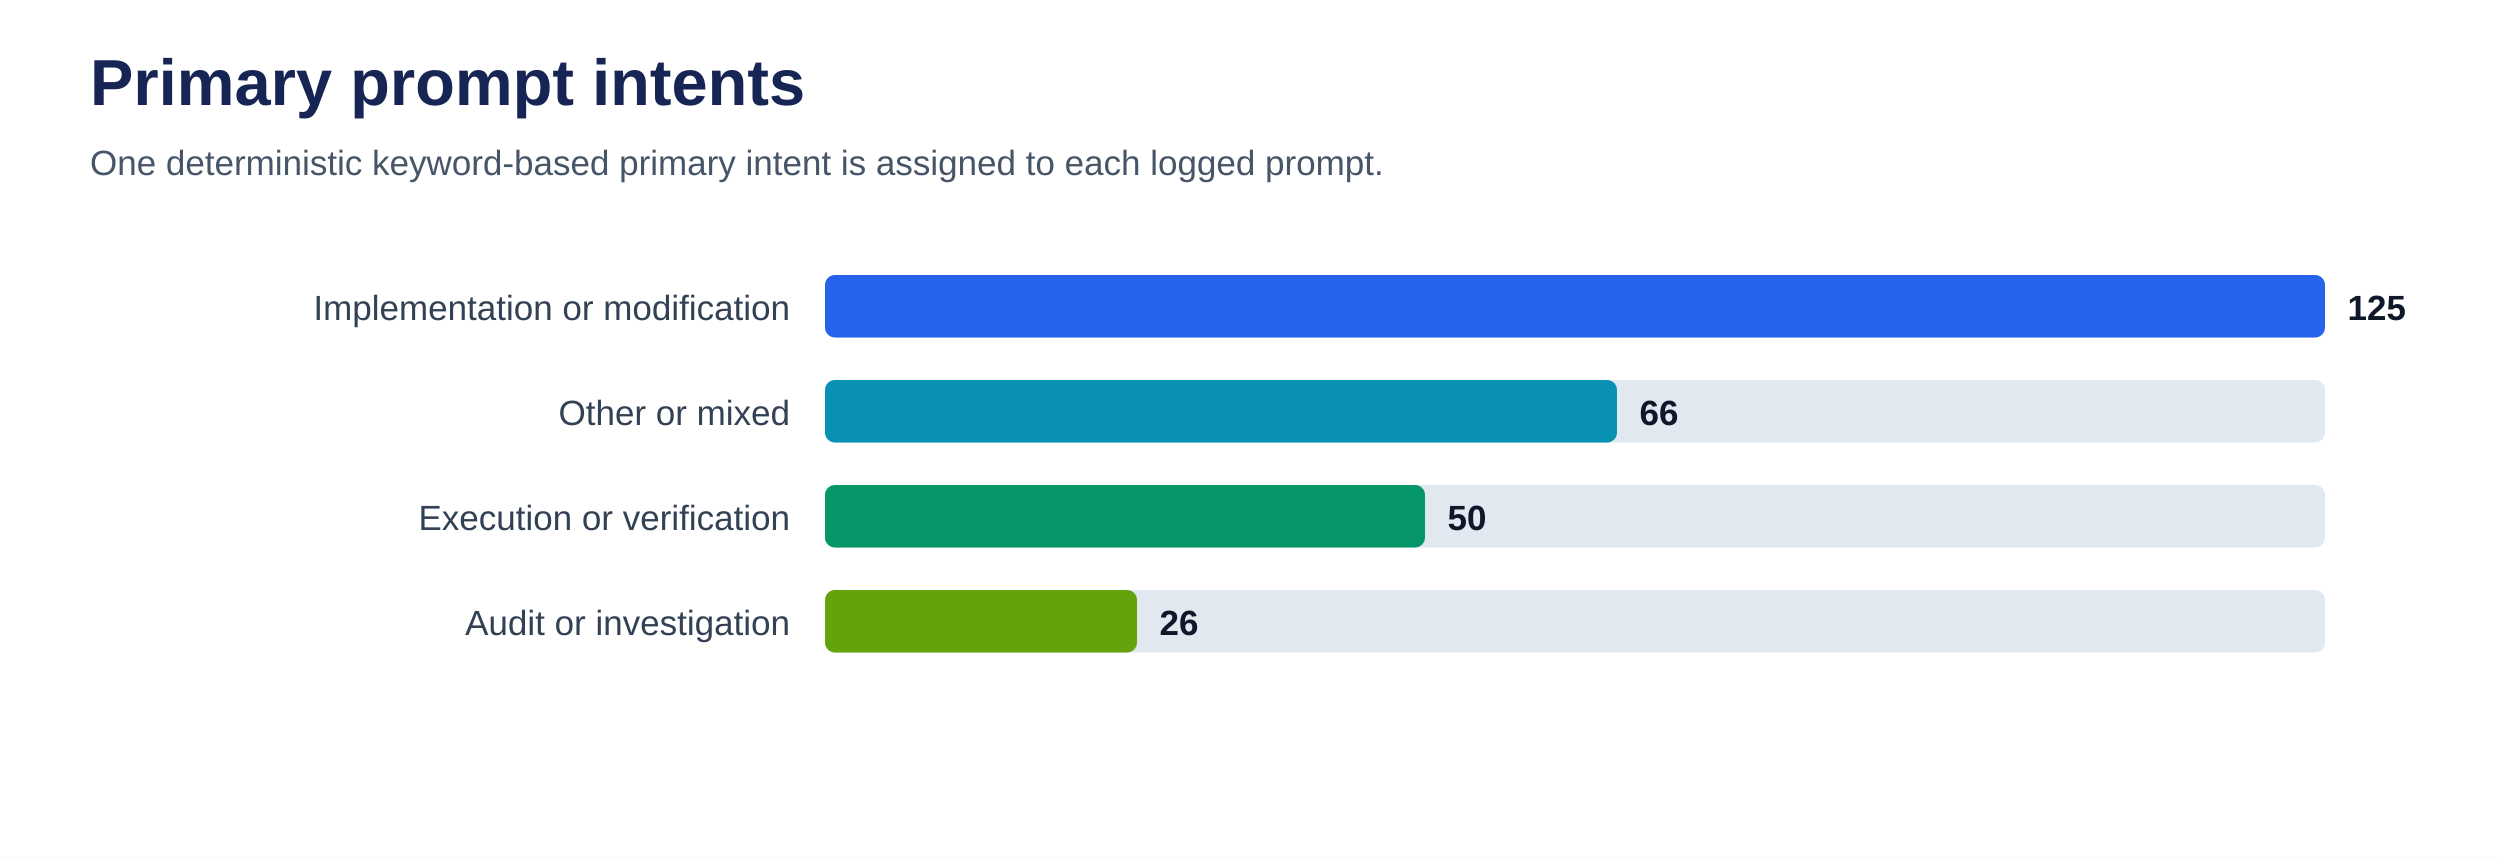
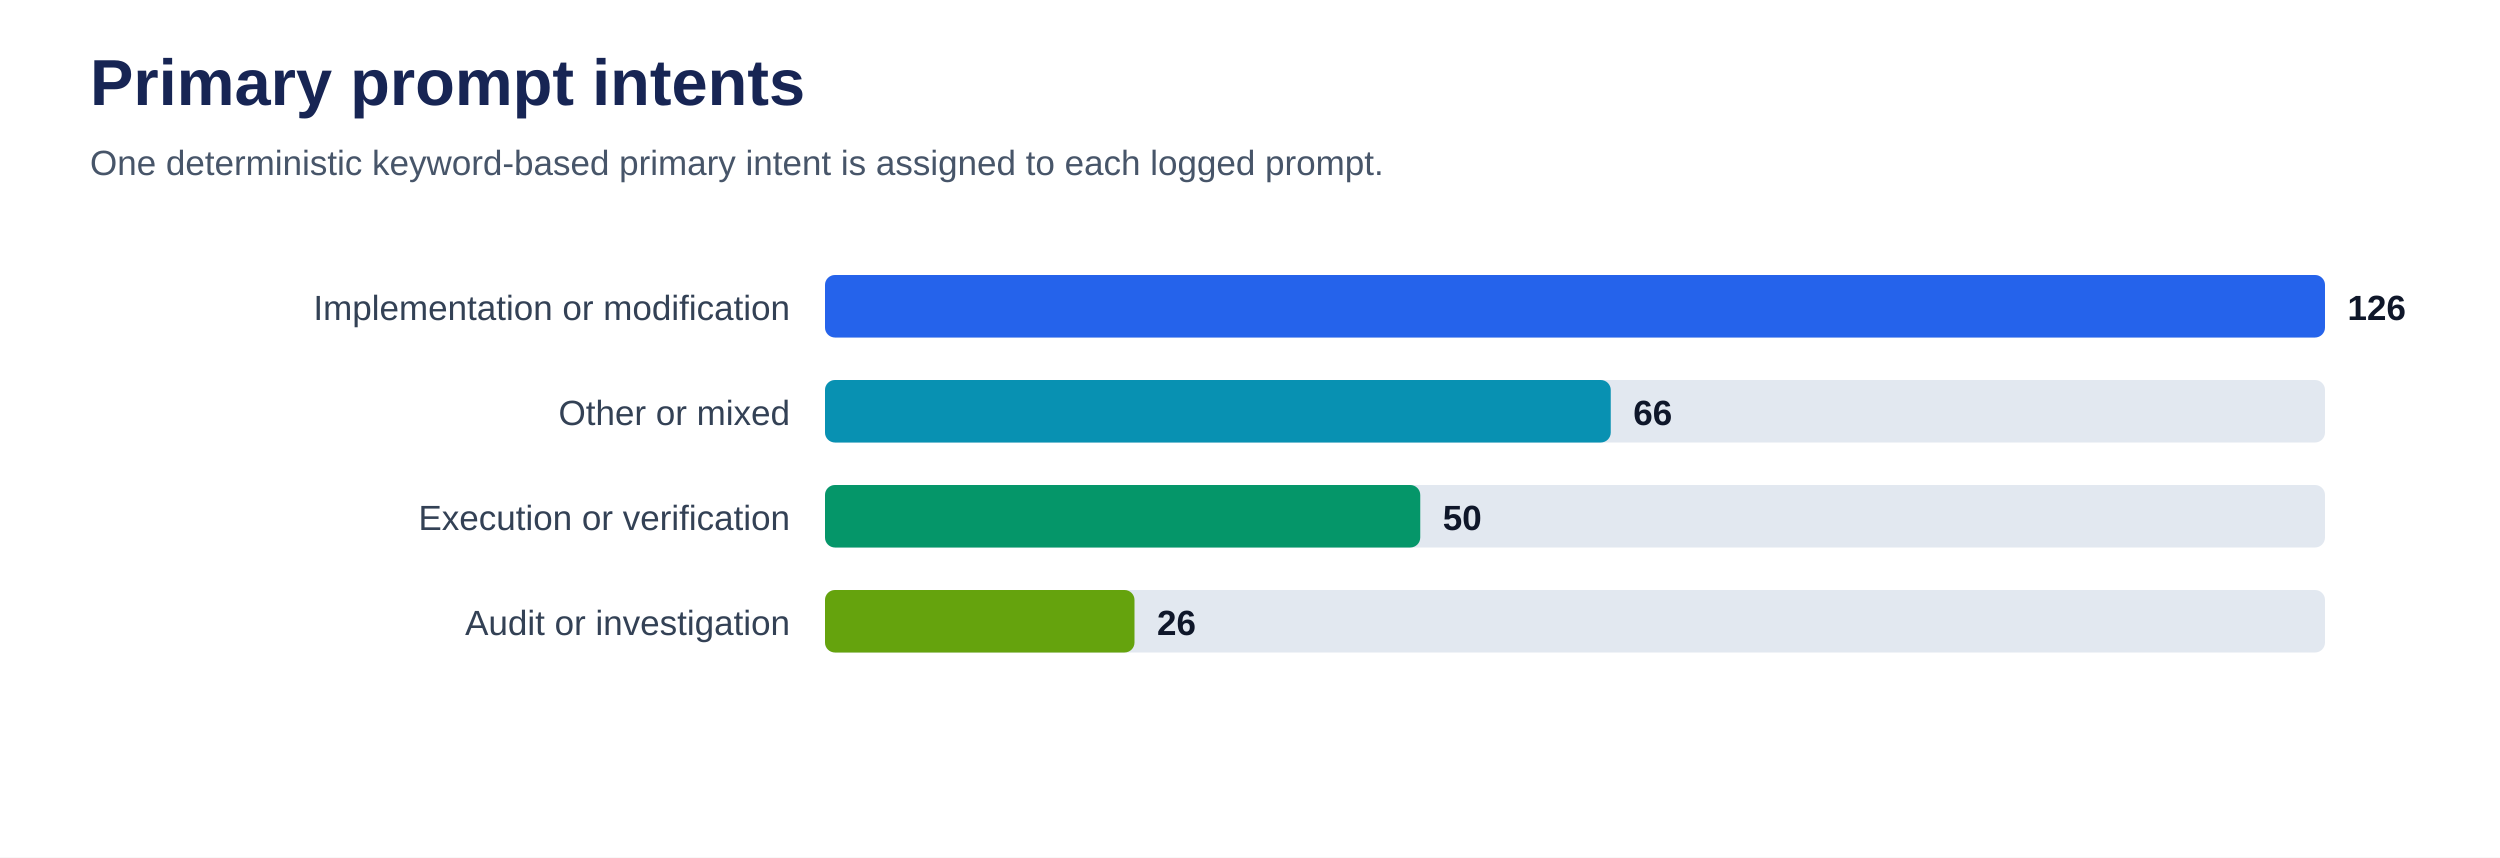
<svg xmlns="http://www.w3.org/2000/svg" viewBox="0 0 1000 343" role="img" aria-labelledby="title desc">
  <rect width="100%" height="100%" fill="#ffffff" />
  <text x="36" y="42" font-family="Arial, sans-serif" font-size="26" font-weight="700" fill="#172554">Primary prompt intents</text>
  <text x="36" y="70" font-family="Arial, sans-serif" font-size="14" fill="#475569">One deterministic keyword-based primary intent is assigned to each logged prompt.</text>
  <text x="316" y="128" text-anchor="end" font-family="Arial, sans-serif" font-size="14" fill="#334155">Implementation or modification</text>
  <rect x="330" y="110" width="600" height="25" rx="4" fill="#e2e8f0" />
  <rect x="330" y="110" width="600.0" height="25" rx="4" fill="#2563eb" />
-   <text x="939.0" y="128" font-family="Arial, sans-serif" font-size="14" font-weight="700" fill="#0f172a">125</text>
+   <text x="939.0" y="128" font-family="Arial, sans-serif" font-size="14" font-weight="700" fill="#0f172a">126</text>
  <text x="316" y="170" text-anchor="end" font-family="Arial, sans-serif" font-size="14" fill="#334155">Other or mixed</text>
  <rect x="330" y="152" width="600" height="25" rx="4" fill="#e2e8f0" />
-   <rect x="330" y="152" width="316.8" height="25" rx="4" fill="#0891b2" />
-   <text x="655.8" y="170" font-family="Arial, sans-serif" font-size="14" font-weight="700" fill="#0f172a">66</text>
+   <rect x="330" y="152" width="314.3" height="25" rx="4" fill="#0891b2" />
+   <text x="653.3" y="170" font-family="Arial, sans-serif" font-size="14" font-weight="700" fill="#0f172a">66</text>
  <text x="316" y="212" text-anchor="end" font-family="Arial, sans-serif" font-size="14" fill="#334155">Execution or verification</text>
  <rect x="330" y="194" width="600" height="25" rx="4" fill="#e2e8f0" />
-   <rect x="330" y="194" width="240.0" height="25" rx="4" fill="#059669" />
-   <text x="579.0" y="212" font-family="Arial, sans-serif" font-size="14" font-weight="700" fill="#0f172a">50</text>
+   <rect x="330" y="194" width="238.1" height="25" rx="4" fill="#059669" />
+   <text x="577.1" y="212" font-family="Arial, sans-serif" font-size="14" font-weight="700" fill="#0f172a">50</text>
  <text x="316" y="254" text-anchor="end" font-family="Arial, sans-serif" font-size="14" fill="#334155">Audit or investigation</text>
  <rect x="330" y="236" width="600" height="25" rx="4" fill="#e2e8f0" />
-   <rect x="330" y="236" width="124.8" height="25" rx="4" fill="#65a30d" />
-   <text x="463.8" y="254" font-family="Arial, sans-serif" font-size="14" font-weight="700" fill="#0f172a">26</text>
+   <rect x="330" y="236" width="123.8" height="25" rx="4" fill="#65a30d" />
+   <text x="462.8" y="254" font-family="Arial, sans-serif" font-size="14" font-weight="700" fill="#0f172a">26</text>
</svg>
